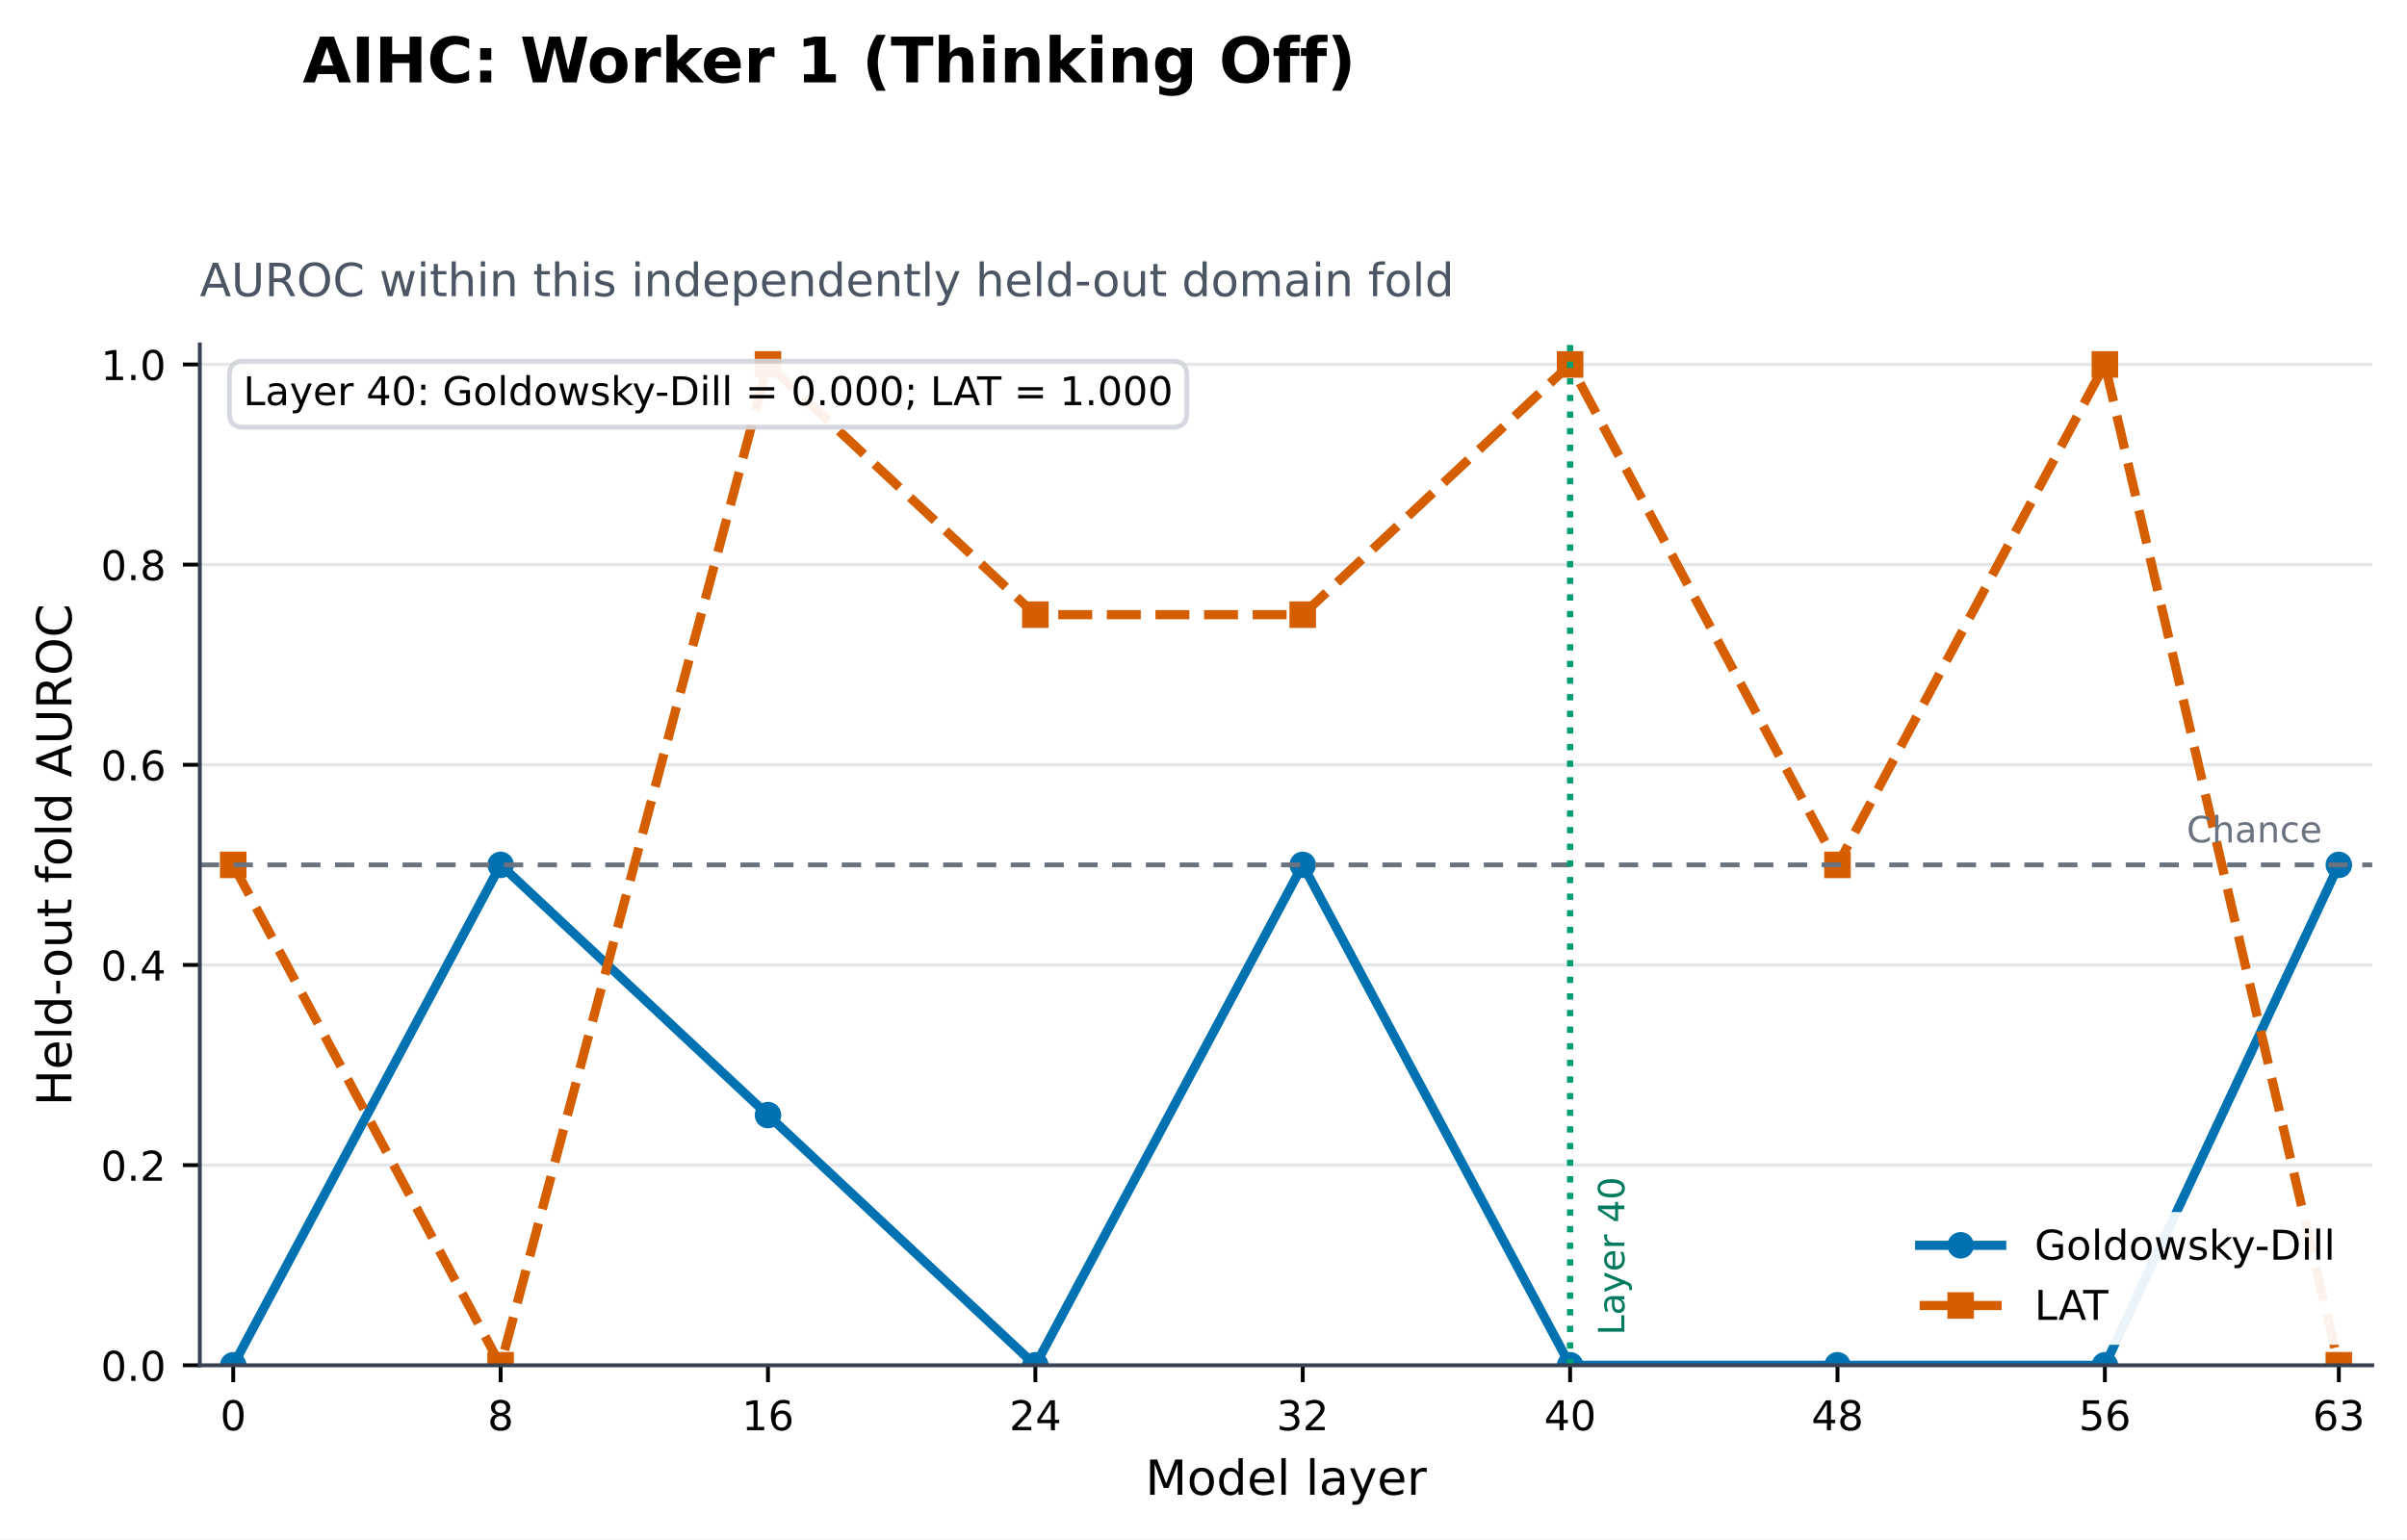
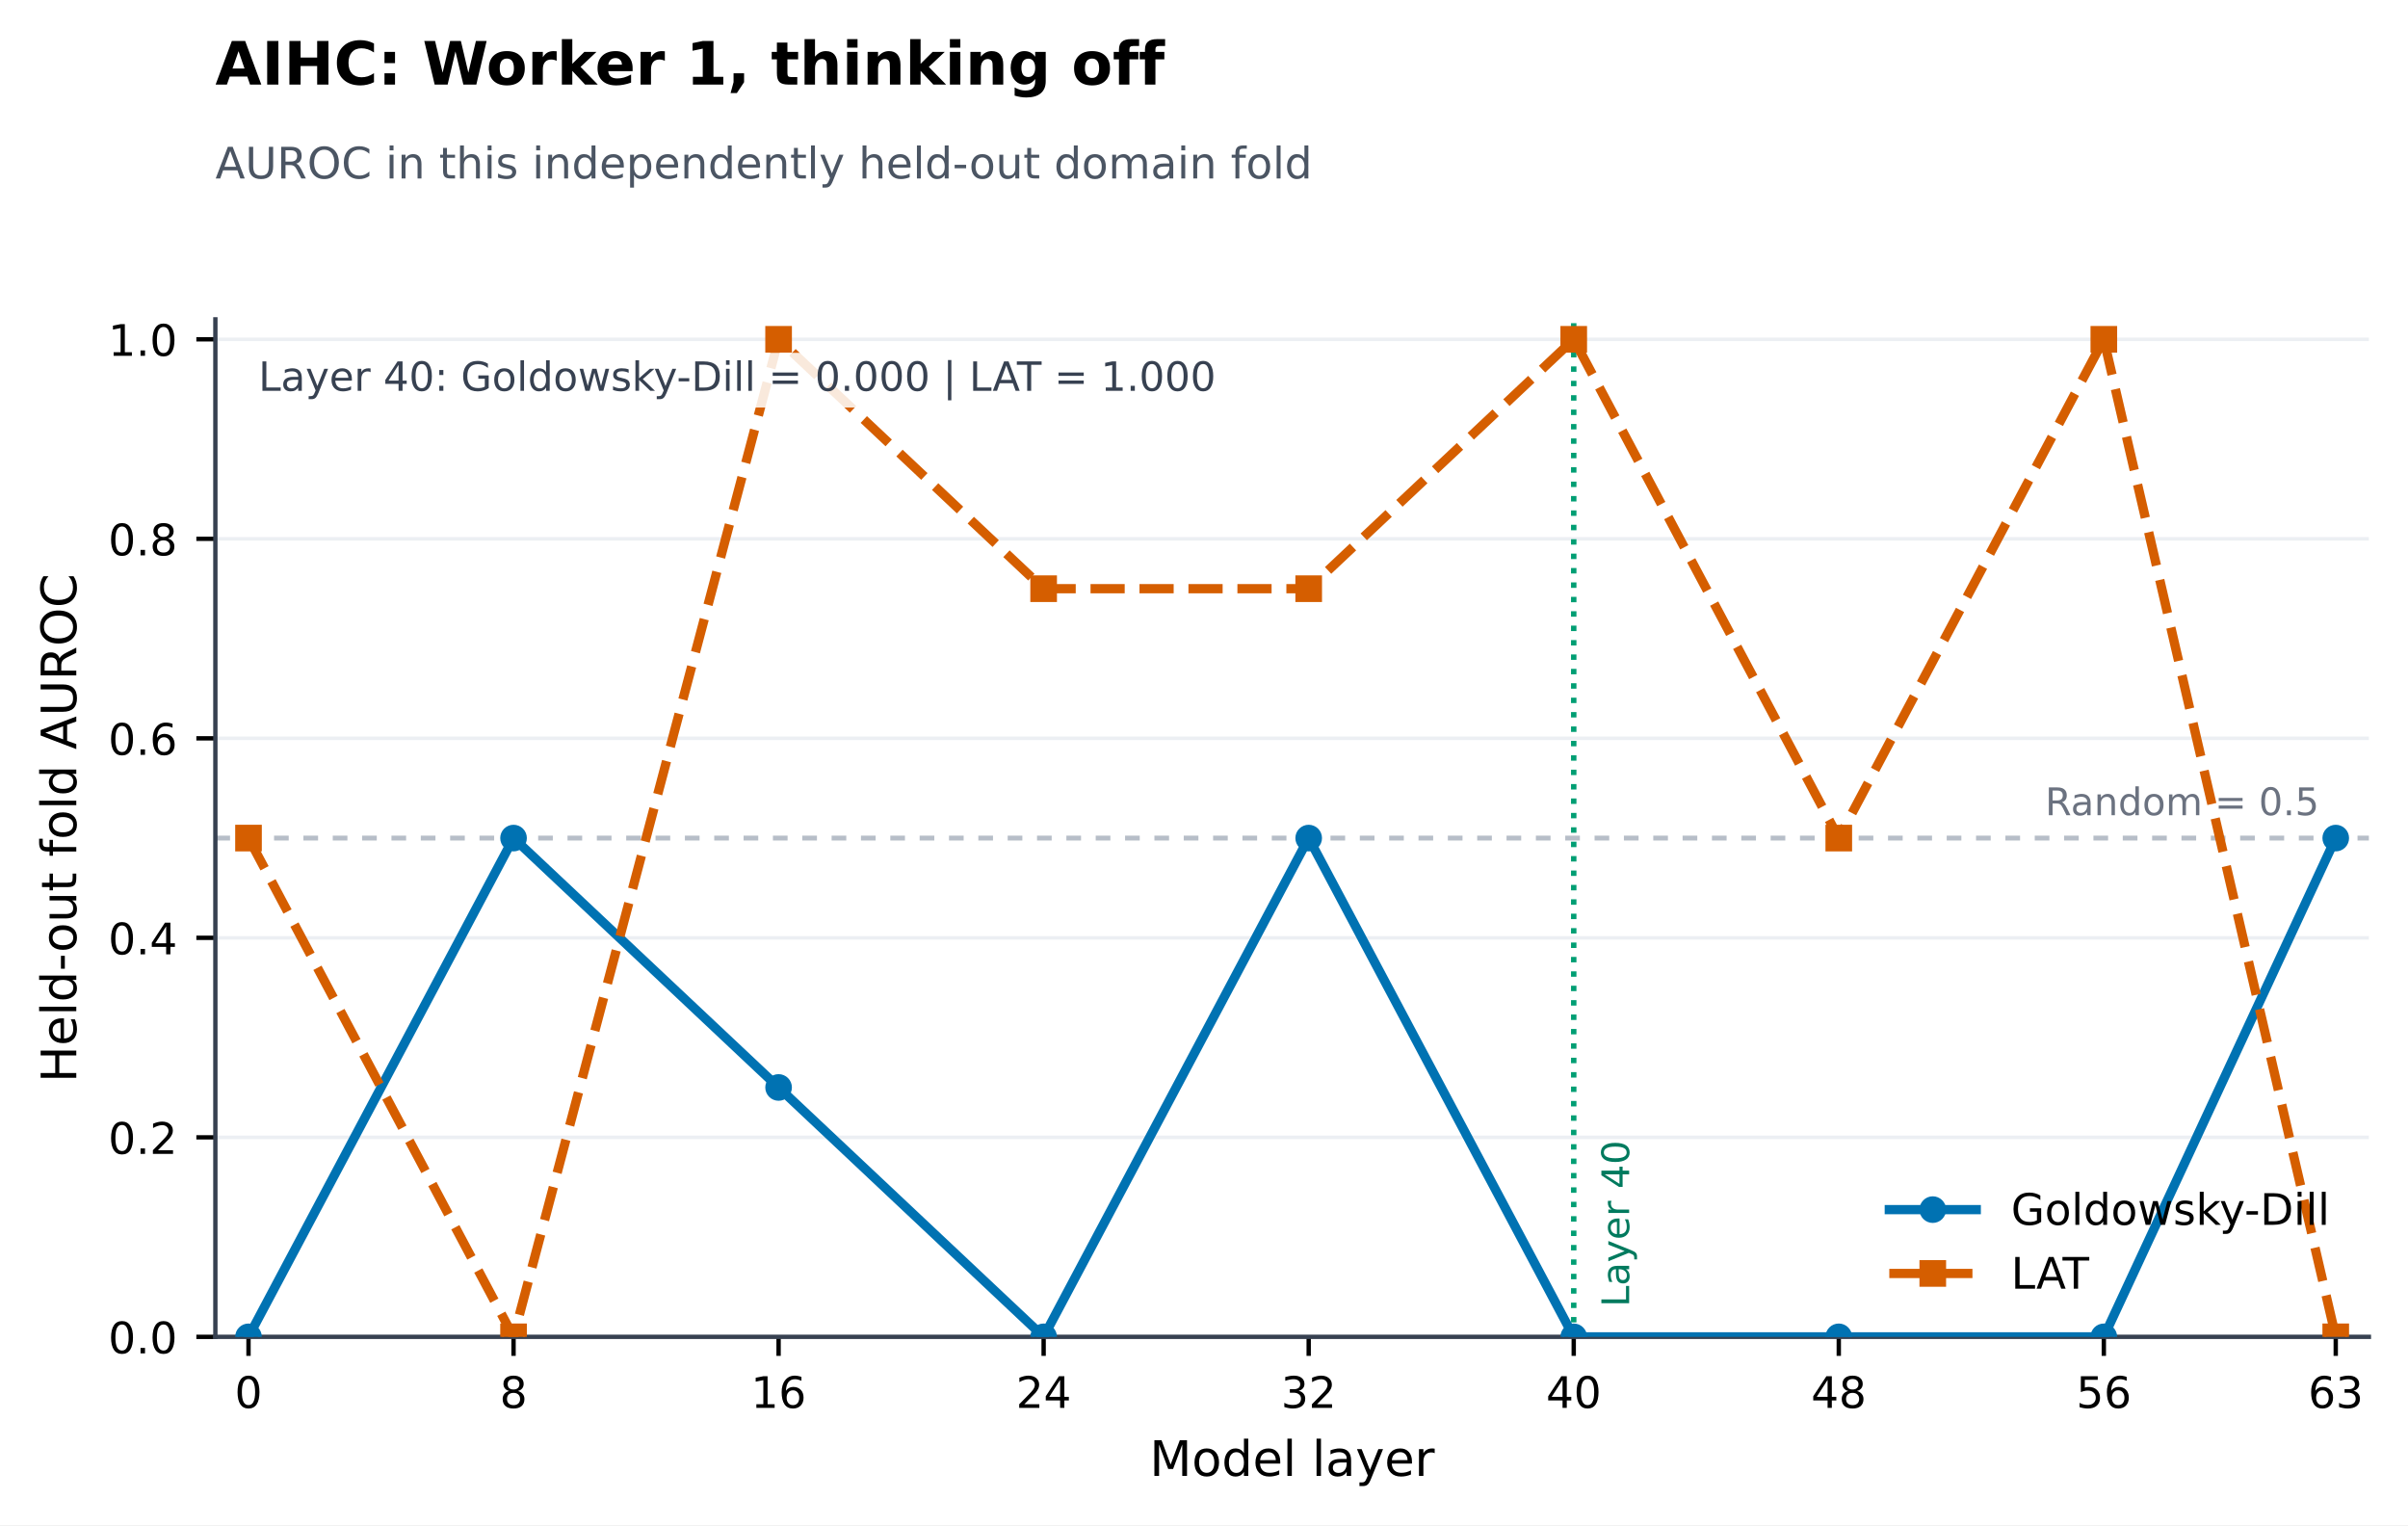
- <svg xmlns="http://www.w3.org/2000/svg" xmlns:xlink="http://www.w3.org/1999/xlink" width="498.666pt" height="319.045pt" viewBox="0 0 498.666 319.045" version="1.1">
+ <svg xmlns="http://www.w3.org/2000/svg" xmlns:xlink="http://www.w3.org/1999/xlink" width="443.121pt" height="280.611pt" viewBox="0 0 443.121 280.611" version="1.1">
  <defs>
    <style type="text/css">*{stroke-linejoin: round; stroke-linecap: butt}</style>
  </defs>
  <g id="figure_1">
    <g id="patch_1">
-       <path d="M 0 319.045 L 498.666 319.045 L 498.666 0 L 0 0 z " style="fill: #ffffff" />
+       <path d="M -0 280.611 L 443.121 280.611 L 443.121 0 L -0 0 z " style="fill: #ffffff" />
    </g>
    <g id="axes_1">
      <g id="patch_2">
-         <path d="M 41.396 282.94 L 491.466 282.94 L 491.466 71.38 L 41.396 71.38 z " style="fill: #ffffff" />
+         <path d="M 39.633 245.958 L 435.921 245.958 L 435.921 58.758 L 39.633 58.758 z " style="fill: #ffffff" />
+       </g>
+       <g id="line2d_1">
+         <path d="M 39.633 154.194 L 435.921 154.194 " clip-path="url(#p44b13de284)" style="fill: none; stroke-dasharray: 2.7,2.7; stroke-dashoffset: 0; stroke: #b7bec8; stroke-width: 0.9" />
      </g>
      <g id="matplotlib.axis_1">
        <g id="xtick_1">
-           <g id="line2d_1">
+           <g id="line2d_2">
            <defs>
              <path id="m4225e7514f" d="M 0 0 L 0 3.5 " style="stroke: #000000; stroke-width: 0.8" />
            </defs>
            <g>
-               <use xlink:href="#m4225e7514f" x="48.32" y="282.94" style="stroke: #000000; stroke-width: 0.8" />
+               <use xlink:href="#m4225e7514f" x="45.73" y="245.958" style="stroke: #000000; stroke-width: 0.8" />
            </g>
          </g>
          <g id="text_1">
-             <text style="font-size: 8.5px; font-family: 'DejaVu Sans'; text-anchor: middle" x="48.32" y="296.399" transform="rotate(-0 48.31994 296.3987)">0</text>
+             <text style="font-size: 8px; font-family: 'DejaVu Sans'; text-anchor: middle" x="45.73" y="259.037" transform="rotate(-0 45.72955 259.037)">0</text>
          </g>
        </g>
        <g id="xtick_2">
-           <g id="line2d_2">
-             <g>
-               <use xlink:href="#m4225e7514f" x="103.713" y="282.94" style="stroke: #000000; stroke-width: 0.8" />
+           <g id="line2d_3">
+             <g>
+               <use xlink:href="#m4225e7514f" x="94.503" y="245.958" style="stroke: #000000; stroke-width: 0.8" />
            </g>
          </g>
          <g id="text_2">
-             <text style="font-size: 8.5px; font-family: 'DejaVu Sans'; text-anchor: middle" x="103.713" y="296.399" transform="rotate(-0 103.7132 296.3987)">8</text>
+             <text style="font-size: 8px; font-family: 'DejaVu Sans'; text-anchor: middle" x="94.503" y="259.037" transform="rotate(-0 94.50346 259.037)">8</text>
          </g>
        </g>
        <g id="xtick_3">
-           <g id="line2d_3">
-             <g>
-               <use xlink:href="#m4225e7514f" x="159.106" y="282.94" style="stroke: #000000; stroke-width: 0.8" />
+           <g id="line2d_4">
+             <g>
+               <use xlink:href="#m4225e7514f" x="143.277" y="245.958" style="stroke: #000000; stroke-width: 0.8" />
            </g>
          </g>
          <g id="text_3">
-             <text style="font-size: 8.5px; font-family: 'DejaVu Sans'; text-anchor: middle" x="159.106" y="296.399" transform="rotate(-0 159.1064 296.3987)">16</text>
+             <text style="font-size: 8px; font-family: 'DejaVu Sans'; text-anchor: middle" x="143.277" y="259.037" transform="rotate(-0 143.2774 259.037)">16</text>
          </g>
        </g>
        <g id="xtick_4">
-           <g id="line2d_4">
-             <g>
-               <use xlink:href="#m4225e7514f" x="214.5" y="282.94" style="stroke: #000000; stroke-width: 0.8" />
+           <g id="line2d_5">
+             <g>
+               <use xlink:href="#m4225e7514f" x="192.051" y="245.958" style="stroke: #000000; stroke-width: 0.8" />
            </g>
          </g>
          <g id="text_4">
-             <text style="font-size: 8.5px; font-family: 'DejaVu Sans'; text-anchor: middle" x="214.5" y="296.399" transform="rotate(-0 214.4996 296.3987)">24</text>
+             <text style="font-size: 8px; font-family: 'DejaVu Sans'; text-anchor: middle" x="192.051" y="259.037" transform="rotate(-0 192.0513 259.037)">24</text>
          </g>
        </g>
        <g id="xtick_5">
-           <g id="line2d_5">
-             <g>
-               <use xlink:href="#m4225e7514f" x="269.893" y="282.94" style="stroke: #000000; stroke-width: 0.8" />
+           <g id="line2d_6">
+             <g>
+               <use xlink:href="#m4225e7514f" x="240.825" y="245.958" style="stroke: #000000; stroke-width: 0.8" />
            </g>
          </g>
          <g id="text_5">
-             <text style="font-size: 8.5px; font-family: 'DejaVu Sans'; text-anchor: middle" x="269.893" y="296.399" transform="rotate(-0 269.8929 296.3987)">32</text>
+             <text style="font-size: 8px; font-family: 'DejaVu Sans'; text-anchor: middle" x="240.825" y="259.037" transform="rotate(-0 240.8252 259.037)">32</text>
          </g>
        </g>
        <g id="xtick_6">
-           <g id="line2d_6">
-             <g>
-               <use xlink:href="#m4225e7514f" x="325.286" y="282.94" style="stroke: #000000; stroke-width: 0.8" />
+           <g id="line2d_7">
+             <g>
+               <use xlink:href="#m4225e7514f" x="289.599" y="245.958" style="stroke: #000000; stroke-width: 0.8" />
            </g>
          </g>
          <g id="text_6">
-             <text style="font-size: 8.5px; font-family: 'DejaVu Sans'; text-anchor: middle" x="325.286" y="296.399" transform="rotate(-0 325.2861 296.3987)">40</text>
+             <text style="font-size: 8px; font-family: 'DejaVu Sans'; text-anchor: middle" x="289.599" y="259.037" transform="rotate(-0 289.5991 259.037)">40</text>
          </g>
        </g>
        <g id="xtick_7">
-           <g id="line2d_7">
-             <g>
-               <use xlink:href="#m4225e7514f" x="380.679" y="282.94" style="stroke: #000000; stroke-width: 0.8" />
+           <g id="line2d_8">
+             <g>
+               <use xlink:href="#m4225e7514f" x="338.373" y="245.958" style="stroke: #000000; stroke-width: 0.8" />
            </g>
          </g>
          <g id="text_7">
-             <text style="font-size: 8.5px; font-family: 'DejaVu Sans'; text-anchor: middle" x="380.679" y="296.399" transform="rotate(-0 380.6793 296.3987)">48</text>
+             <text style="font-size: 8px; font-family: 'DejaVu Sans'; text-anchor: middle" x="338.373" y="259.037" transform="rotate(-0 338.373 259.037)">48</text>
          </g>
        </g>
        <g id="xtick_8">
-           <g id="line2d_8">
-             <g>
-               <use xlink:href="#m4225e7514f" x="436.073" y="282.94" style="stroke: #000000; stroke-width: 0.8" />
+           <g id="line2d_9">
+             <g>
+               <use xlink:href="#m4225e7514f" x="387.147" y="245.958" style="stroke: #000000; stroke-width: 0.8" />
            </g>
          </g>
          <g id="text_8">
-             <text style="font-size: 8.5px; font-family: 'DejaVu Sans'; text-anchor: middle" x="436.073" y="296.399" transform="rotate(-0 436.0725 296.3987)">56</text>
+             <text style="font-size: 8px; font-family: 'DejaVu Sans'; text-anchor: middle" x="387.147" y="259.037" transform="rotate(-0 387.1469 259.037)">56</text>
          </g>
        </g>
        <g id="xtick_9">
-           <g id="line2d_9">
-             <g>
-               <use xlink:href="#m4225e7514f" x="484.542" y="282.94" style="stroke: #000000; stroke-width: 0.8" />
+           <g id="line2d_10">
+             <g>
+               <use xlink:href="#m4225e7514f" x="429.824" y="245.958" style="stroke: #000000; stroke-width: 0.8" />
            </g>
          </g>
          <g id="text_9">
-             <text style="font-size: 8.5px; font-family: 'DejaVu Sans'; text-anchor: middle" x="484.542" y="296.399" transform="rotate(-0 484.5416 296.3987)">63</text>
+             <text style="font-size: 8px; font-family: 'DejaVu Sans'; text-anchor: middle" x="429.824" y="259.037" transform="rotate(-0 429.8241 259.037)">63</text>
          </g>
        </g>
        <g id="text_10">
-           <text style="font-size: 10px; font-family: 'DejaVu Sans'; text-anchor: middle" x="266.431" y="309.765" transform="rotate(-0 266.4308 309.7648)">Model layer</text>
+           <text style="font-size: 9px; font-family: 'DejaVu Sans'; text-anchor: middle" x="237.777" y="271.539" transform="rotate(-0 237.7768 271.5394)">Model layer</text>
        </g>
      </g>
      <g id="matplotlib.axis_2">
        <g id="ytick_1">
-           <g id="line2d_10">
-             <path d="M 41.396 282.94 L 491.466 282.94 " clip-path="url(#p7f77434c62)" style="fill: none; stroke: #e5e7eb; stroke-width: 0.7; stroke-linecap: square" />
-           </g>
          <g id="line2d_11">
+             <path d="M 39.633 245.958 L 435.921 245.958 " clip-path="url(#p44b13de284)" style="fill: none; stroke: #eceff3; stroke-width: 0.65; stroke-linecap: square" />
+           </g>
+           <g id="line2d_12">
            <defs>
              <path id="m544248703c" d="M 0 0 L -3.5 0 " style="stroke: #000000; stroke-width: 0.8" />
            </defs>
            <g>
-               <use xlink:href="#m544248703c" x="41.396" y="282.94" style="stroke: #000000; stroke-width: 0.8" />
+               <use xlink:href="#m544248703c" x="39.633" y="245.958" style="stroke: #000000; stroke-width: 0.8" />
            </g>
          </g>
          <g id="text_11">
-             <text style="font-size: 8.5px; font-family: 'DejaVu Sans'; text-anchor: end" x="34.396" y="286.169" transform="rotate(-0 34.39578 286.1693)">0.0</text>
+             <text style="font-size: 8px; font-family: 'DejaVu Sans'; text-anchor: end" x="32.633" y="248.998" transform="rotate(-0 32.63281 248.9977)">0.0</text>
          </g>
        </g>
        <g id="ytick_2">
-           <g id="line2d_12">
-             <path d="M 41.396 241.458 L 491.466 241.458 " clip-path="url(#p7f77434c62)" style="fill: none; stroke: #e5e7eb; stroke-width: 0.7; stroke-linecap: square" />
-           </g>
          <g id="line2d_13">
-             <g>
-               <use xlink:href="#m544248703c" x="41.396" y="241.458" style="stroke: #000000; stroke-width: 0.8" />
+             <path d="M 39.633 209.252 L 435.921 209.252 " clip-path="url(#p44b13de284)" style="fill: none; stroke: #eceff3; stroke-width: 0.65; stroke-linecap: square" />
+           </g>
+           <g id="line2d_14">
+             <g>
+               <use xlink:href="#m544248703c" x="39.633" y="209.252" style="stroke: #000000; stroke-width: 0.8" />
            </g>
          </g>
          <g id="text_12">
-             <text style="font-size: 8.5px; font-family: 'DejaVu Sans'; text-anchor: end" x="34.396" y="244.687" transform="rotate(-0 34.39578 244.687)">0.2</text>
+             <text style="font-size: 8px; font-family: 'DejaVu Sans'; text-anchor: end" x="32.633" y="212.292" transform="rotate(-0 32.63281 212.2918)">0.2</text>
          </g>
        </g>
        <g id="ytick_3">
-           <g id="line2d_14">
-             <path d="M 41.396 199.975 L 491.466 199.975 " clip-path="url(#p7f77434c62)" style="fill: none; stroke: #e5e7eb; stroke-width: 0.7; stroke-linecap: square" />
-           </g>
          <g id="line2d_15">
-             <g>
-               <use xlink:href="#m544248703c" x="41.396" y="199.975" style="stroke: #000000; stroke-width: 0.8" />
+             <path d="M 39.633 172.547 L 435.921 172.547 " clip-path="url(#p44b13de284)" style="fill: none; stroke: #eceff3; stroke-width: 0.65; stroke-linecap: square" />
+           </g>
+           <g id="line2d_16">
+             <g>
+               <use xlink:href="#m544248703c" x="39.633" y="172.547" style="stroke: #000000; stroke-width: 0.8" />
            </g>
          </g>
          <g id="text_13">
-             <text style="font-size: 8.5px; font-family: 'DejaVu Sans'; text-anchor: end" x="34.396" y="203.205" transform="rotate(-0 34.39578 203.2046)">0.4</text>
+             <text style="font-size: 8px; font-family: 'DejaVu Sans'; text-anchor: end" x="32.633" y="175.586" transform="rotate(-0 32.63281 175.5859)">0.4</text>
          </g>
        </g>
        <g id="ytick_4">
-           <g id="line2d_16">
-             <path d="M 41.396 158.493 L 491.466 158.493 " clip-path="url(#p7f77434c62)" style="fill: none; stroke: #e5e7eb; stroke-width: 0.7; stroke-linecap: square" />
-           </g>
          <g id="line2d_17">
-             <g>
-               <use xlink:href="#m544248703c" x="41.396" y="158.493" style="stroke: #000000; stroke-width: 0.8" />
+             <path d="M 39.633 135.841 L 435.921 135.841 " clip-path="url(#p44b13de284)" style="fill: none; stroke: #eceff3; stroke-width: 0.65; stroke-linecap: square" />
+           </g>
+           <g id="line2d_18">
+             <g>
+               <use xlink:href="#m544248703c" x="39.633" y="135.841" style="stroke: #000000; stroke-width: 0.8" />
            </g>
          </g>
          <g id="text_14">
-             <text style="font-size: 8.5px; font-family: 'DejaVu Sans'; text-anchor: end" x="34.396" y="161.722" transform="rotate(-0 34.39578 161.7223)">0.6</text>
+             <text style="font-size: 8px; font-family: 'DejaVu Sans'; text-anchor: end" x="32.633" y="138.88" transform="rotate(-0 32.63281 138.88)">0.6</text>
          </g>
        </g>
        <g id="ytick_5">
-           <g id="line2d_18">
-             <path d="M 41.396 117.011 L 491.466 117.011 " clip-path="url(#p7f77434c62)" style="fill: none; stroke: #e5e7eb; stroke-width: 0.7; stroke-linecap: square" />
-           </g>
          <g id="line2d_19">
-             <g>
-               <use xlink:href="#m544248703c" x="41.396" y="117.011" style="stroke: #000000; stroke-width: 0.8" />
+             <path d="M 39.633 99.135 L 435.921 99.135 " clip-path="url(#p44b13de284)" style="fill: none; stroke: #eceff3; stroke-width: 0.65; stroke-linecap: square" />
+           </g>
+           <g id="line2d_20">
+             <g>
+               <use xlink:href="#m544248703c" x="39.633" y="99.135" style="stroke: #000000; stroke-width: 0.8" />
            </g>
          </g>
          <g id="text_15">
-             <text style="font-size: 8.5px; font-family: 'DejaVu Sans'; text-anchor: end" x="34.396" y="120.24" transform="rotate(-0 34.39578 120.2399)">0.8</text>
+             <text style="font-size: 8px; font-family: 'DejaVu Sans'; text-anchor: end" x="32.633" y="102.174" transform="rotate(-0 32.63281 102.1741)">0.8</text>
          </g>
        </g>
        <g id="ytick_6">
-           <g id="line2d_20">
-             <path d="M 41.396 75.528 L 491.466 75.528 " clip-path="url(#p7f77434c62)" style="fill: none; stroke: #e5e7eb; stroke-width: 0.7; stroke-linecap: square" />
-           </g>
          <g id="line2d_21">
-             <g>
-               <use xlink:href="#m544248703c" x="41.396" y="75.528" style="stroke: #000000; stroke-width: 0.8" />
+             <path d="M 39.633 62.429 L 435.921 62.429 " clip-path="url(#p44b13de284)" style="fill: none; stroke: #eceff3; stroke-width: 0.65; stroke-linecap: square" />
+           </g>
+           <g id="line2d_22">
+             <g>
+               <use xlink:href="#m544248703c" x="39.633" y="62.429" style="stroke: #000000; stroke-width: 0.8" />
            </g>
          </g>
          <g id="text_16">
-             <text style="font-size: 8.5px; font-family: 'DejaVu Sans'; text-anchor: end" x="34.396" y="78.758" transform="rotate(-0 34.39578 78.75757)">1.0</text>
+             <text style="font-size: 8px; font-family: 'DejaVu Sans'; text-anchor: end" x="32.633" y="65.468" transform="rotate(-0 32.63281 65.46824)">1.0</text>
          </g>
        </g>
        <g id="text_17">
-           <text style="font-size: 10px; font-family: 'DejaVu Sans'; text-anchor: middle" x="14.798" y="177.16" transform="rotate(-90 14.79844 177.16)">Held-out fold AUROC</text>
-         </g>
-       </g>
-       <g id="line2d_22">
-         <path d="M 48.32 282.94 L 103.713 179.234 L 159.106 231.087 L 214.5 282.94 L 269.893 179.234 L 325.286 282.94 L 380.679 282.94 L 436.073 282.94 L 484.542 179.234 " clip-path="url(#p7f77434c62)" style="fill: none; stroke: #0072b2; stroke-width: 1.9; stroke-linecap: square" />
+           <text style="font-size: 9px; font-family: 'DejaVu Sans'; text-anchor: middle" x="14.039" y="152.358" transform="rotate(-90 14.03859 152.3583)">Held-out fold AUROC</text>
+         </g>
+       </g>
+       <g id="line2d_23">
+         <path d="M 289.599 245.958 L 289.599 58.758 " clip-path="url(#p44b13de284)" style="fill: none; stroke-dasharray: 1,1.65; stroke-dashoffset: 0; stroke: #009e73" />
+       </g>
+       <g id="patch_3">
+         <path d="M 39.633 245.958 L 39.633 58.758 " style="fill: none; stroke: #374151; stroke-width: 0.8; stroke-linejoin: miter; stroke-linecap: square" />
+       </g>
+       <g id="patch_4">
+         <path d="M 39.633 245.958 L 435.921 245.958 " style="fill: none; stroke: #374151; stroke-width: 0.8; stroke-linejoin: miter; stroke-linecap: square" />
+       </g>
+       <g id="line2d_24">
+         <path d="M 45.73 245.958 L 94.503 154.194 L 143.277 200.076 L 192.051 245.958 L 240.825 154.194 L 289.599 245.958 L 338.373 245.958 L 387.147 245.958 L 429.824 154.194 " clip-path="url(#p44b13de284)" style="fill: none; stroke: #0072b2; stroke-width: 1.7; stroke-linecap: square" />
        <defs>
-           <path id="mbeb8812b07" d="M 0 2.4 C 0.636 2.4 1.247 2.147 1.697 1.697 C 2.147 1.247 2.4 0.636 2.4 0 C 2.4 -0.636 2.147 -1.247 1.697 -1.697 C 1.247 -2.147 0.636 -2.4 0 -2.4 C -0.636 -2.4 -1.247 -2.147 -1.697 -1.697 C -2.147 -1.247 -2.4 -0.636 -2.4 0 C -2.4 0.636 -2.147 1.247 -1.697 1.697 C -1.247 2.147 -0.636 2.4 0 2.4 z " style="stroke: #0072b2; stroke-width: 0.7" />
+           <path id="m12467d34f3" d="M 0 2.1 C 0.557 2.1 1.091 1.879 1.485 1.485 C 1.879 1.091 2.1 0.557 2.1 0 C 2.1 -0.557 1.879 -1.091 1.485 -1.485 C 1.091 -1.879 0.557 -2.1 0 -2.1 C -0.557 -2.1 -1.091 -1.879 -1.485 -1.485 C -1.879 -1.091 -2.1 -0.557 -2.1 0 C -2.1 0.557 -1.879 1.091 -1.485 1.485 C -1.091 1.879 -0.557 2.1 0 2.1 z " style="stroke: #0072b2; stroke-width: 0.7" />
        </defs>
-         <g clip-path="url(#p7f77434c62)">
-           <use xlink:href="#mbeb8812b07" x="48.32" y="282.94" style="fill: #0072b2; stroke: #0072b2; stroke-width: 0.7" />
-           <use xlink:href="#mbeb8812b07" x="103.713" y="179.234" style="fill: #0072b2; stroke: #0072b2; stroke-width: 0.7" />
-           <use xlink:href="#mbeb8812b07" x="159.106" y="231.087" style="fill: #0072b2; stroke: #0072b2; stroke-width: 0.7" />
-           <use xlink:href="#mbeb8812b07" x="214.5" y="282.94" style="fill: #0072b2; stroke: #0072b2; stroke-width: 0.7" />
-           <use xlink:href="#mbeb8812b07" x="269.893" y="179.234" style="fill: #0072b2; stroke: #0072b2; stroke-width: 0.7" />
-           <use xlink:href="#mbeb8812b07" x="325.286" y="282.94" style="fill: #0072b2; stroke: #0072b2; stroke-width: 0.7" />
-           <use xlink:href="#mbeb8812b07" x="380.679" y="282.94" style="fill: #0072b2; stroke: #0072b2; stroke-width: 0.7" />
-           <use xlink:href="#mbeb8812b07" x="436.073" y="282.94" style="fill: #0072b2; stroke: #0072b2; stroke-width: 0.7" />
-           <use xlink:href="#mbeb8812b07" x="484.542" y="179.234" style="fill: #0072b2; stroke: #0072b2; stroke-width: 0.7" />
-         </g>
-       </g>
-       <g id="line2d_23">
-         <path d="M 48.32 179.234 L 103.713 282.94 L 159.106 75.528 L 214.5 127.381 L 269.893 127.381 L 325.286 75.528 L 380.679 179.234 L 436.073 75.528 L 484.542 282.94 " clip-path="url(#p7f77434c62)" style="fill: none; stroke-dasharray: 7.03,3.04; stroke-dashoffset: 0; stroke: #d55e00; stroke-width: 1.9" />
+         <g clip-path="url(#p44b13de284)">
+           <use xlink:href="#m12467d34f3" x="45.73" y="245.958" style="fill: #0072b2; stroke: #0072b2; stroke-width: 0.7" />
+           <use xlink:href="#m12467d34f3" x="94.503" y="154.194" style="fill: #0072b2; stroke: #0072b2; stroke-width: 0.7" />
+           <use xlink:href="#m12467d34f3" x="143.277" y="200.076" style="fill: #0072b2; stroke: #0072b2; stroke-width: 0.7" />
+           <use xlink:href="#m12467d34f3" x="192.051" y="245.958" style="fill: #0072b2; stroke: #0072b2; stroke-width: 0.7" />
+           <use xlink:href="#m12467d34f3" x="240.825" y="154.194" style="fill: #0072b2; stroke: #0072b2; stroke-width: 0.7" />
+           <use xlink:href="#m12467d34f3" x="289.599" y="245.958" style="fill: #0072b2; stroke: #0072b2; stroke-width: 0.7" />
+           <use xlink:href="#m12467d34f3" x="338.373" y="245.958" style="fill: #0072b2; stroke: #0072b2; stroke-width: 0.7" />
+           <use xlink:href="#m12467d34f3" x="387.147" y="245.958" style="fill: #0072b2; stroke: #0072b2; stroke-width: 0.7" />
+           <use xlink:href="#m12467d34f3" x="429.824" y="154.194" style="fill: #0072b2; stroke: #0072b2; stroke-width: 0.7" />
+         </g>
+       </g>
+       <g id="line2d_25">
+         <path d="M 45.73 154.194 L 94.503 245.958 L 143.277 62.429 L 192.051 108.311 L 240.825 108.311 L 289.599 62.429 L 338.373 154.194 L 387.147 62.429 L 429.824 245.958 " clip-path="url(#p44b13de284)" style="fill: none; stroke-dasharray: 6.29,2.72; stroke-dashoffset: 0; stroke: #d55e00; stroke-width: 1.7" />
        <defs>
-           <path id="mb1f4e5511a" d="M -2.4 2.4 L 2.4 2.4 L 2.4 -2.4 L -2.4 -2.4 z " style="stroke: #d55e00; stroke-width: 0.7; stroke-linejoin: miter" />
+           <path id="m4f4532440c" d="M -2.1 2.1 L 2.1 2.1 L 2.1 -2.1 L -2.1 -2.1 z " style="stroke: #d55e00; stroke-width: 0.7; stroke-linejoin: miter" />
        </defs>
-         <g clip-path="url(#p7f77434c62)">
-           <use xlink:href="#mb1f4e5511a" x="48.32" y="179.234" style="fill: #d55e00; stroke: #d55e00; stroke-width: 0.7; stroke-linejoin: miter" />
-           <use xlink:href="#mb1f4e5511a" x="103.713" y="282.94" style="fill: #d55e00; stroke: #d55e00; stroke-width: 0.7; stroke-linejoin: miter" />
-           <use xlink:href="#mb1f4e5511a" x="159.106" y="75.528" style="fill: #d55e00; stroke: #d55e00; stroke-width: 0.7; stroke-linejoin: miter" />
-           <use xlink:href="#mb1f4e5511a" x="214.5" y="127.381" style="fill: #d55e00; stroke: #d55e00; stroke-width: 0.7; stroke-linejoin: miter" />
-           <use xlink:href="#mb1f4e5511a" x="269.893" y="127.381" style="fill: #d55e00; stroke: #d55e00; stroke-width: 0.7; stroke-linejoin: miter" />
-           <use xlink:href="#mb1f4e5511a" x="325.286" y="75.528" style="fill: #d55e00; stroke: #d55e00; stroke-width: 0.7; stroke-linejoin: miter" />
-           <use xlink:href="#mb1f4e5511a" x="380.679" y="179.234" style="fill: #d55e00; stroke: #d55e00; stroke-width: 0.7; stroke-linejoin: miter" />
-           <use xlink:href="#mb1f4e5511a" x="436.073" y="75.528" style="fill: #d55e00; stroke: #d55e00; stroke-width: 0.7; stroke-linejoin: miter" />
-           <use xlink:href="#mb1f4e5511a" x="484.542" y="282.94" style="fill: #d55e00; stroke: #d55e00; stroke-width: 0.7; stroke-linejoin: miter" />
-         </g>
-       </g>
-       <g id="line2d_24">
-         <path d="M 41.396 179.234 L 491.466 179.234 " clip-path="url(#p7f77434c62)" style="fill: none; stroke-dasharray: 4,3; stroke-dashoffset: 0; stroke: #6b7280" />
-       </g>
-       <g id="line2d_25">
-         <path d="M 325.286 282.94 L 325.286 71.38 " clip-path="url(#p7f77434c62)" style="fill: none; stroke-dasharray: 1.3,2.145; stroke-dashoffset: 0; stroke: #009e73; stroke-width: 1.3" />
-       </g>
-       <g id="patch_3">
-         <path d="M 41.396 282.94 L 41.396 71.38 " style="fill: none; stroke: #374151; stroke-width: 0.8; stroke-linejoin: miter; stroke-linecap: square" />
-       </g>
-       <g id="patch_4">
-         <path d="M 41.396 282.94 L 491.466 282.94 " style="fill: none; stroke: #374151; stroke-width: 0.8; stroke-linejoin: miter; stroke-linecap: square" />
+         <g clip-path="url(#p44b13de284)">
+           <use xlink:href="#m4f4532440c" x="45.73" y="154.194" style="fill: #d55e00; stroke: #d55e00; stroke-width: 0.7; stroke-linejoin: miter" />
+           <use xlink:href="#m4f4532440c" x="94.503" y="245.958" style="fill: #d55e00; stroke: #d55e00; stroke-width: 0.7; stroke-linejoin: miter" />
+           <use xlink:href="#m4f4532440c" x="143.277" y="62.429" style="fill: #d55e00; stroke: #d55e00; stroke-width: 0.7; stroke-linejoin: miter" />
+           <use xlink:href="#m4f4532440c" x="192.051" y="108.311" style="fill: #d55e00; stroke: #d55e00; stroke-width: 0.7; stroke-linejoin: miter" />
+           <use xlink:href="#m4f4532440c" x="240.825" y="108.311" style="fill: #d55e00; stroke: #d55e00; stroke-width: 0.7; stroke-linejoin: miter" />
+           <use xlink:href="#m4f4532440c" x="289.599" y="62.429" style="fill: #d55e00; stroke: #d55e00; stroke-width: 0.7; stroke-linejoin: miter" />
+           <use xlink:href="#m4f4532440c" x="338.373" y="154.194" style="fill: #d55e00; stroke: #d55e00; stroke-width: 0.7; stroke-linejoin: miter" />
+           <use xlink:href="#m4f4532440c" x="387.147" y="62.429" style="fill: #d55e00; stroke: #d55e00; stroke-width: 0.7; stroke-linejoin: miter" />
+           <use xlink:href="#m4f4532440c" x="429.824" y="245.958" style="fill: #d55e00; stroke: #d55e00; stroke-width: 0.7; stroke-linejoin: miter" />
+         </g>
      </g>
      <g id="text_18">
        <g id="patch_5">
-           <path d="M 50.397 88.533 L 243.009 88.533 Q 245.879 88.533 245.879 85.663 L 245.879 77.727 Q 245.879 74.857 243.009 74.857 L 50.397 74.857 Q 47.527 74.857 47.527 77.727 L 47.527 85.663 Q 47.527 88.533 50.397 88.533 z " style="fill: #ffffff; opacity: 0.92; stroke: #d1d5db; stroke-linejoin: miter" />
-         </g>
-         <text style="font-size: 8.2px; font-family: 'DejaVu Sans'; text-anchor: start" x="50.397" y="83.958" transform="rotate(-0 50.39718 83.95752)">Layer 40: Goldowsky-Dill = 0.000; LAT = 1.000</text>
+           <path d="M 46.227 74.978 L 225.063 74.978 L 225.063 64.914 L 46.227 64.914 z " style="fill: #ffffff; opacity: 0.86" />
+         </g>
+         <text style="font-size: 7.4px; font-family: 'DejaVu Sans'; text-anchor: start; fill: #374151" x="47.559" y="71.901" transform="rotate(-0 47.55857 71.9015)">Layer 40: Goldowsky-Dill = 0.000 | LAT = 1.000</text>
      </g>
      <g id="text_19">
-         <text style="font-size: 7.5px; font-family: 'DejaVu Sans'; text-anchor: end; fill: #6b7280" x="481.08" y="174.563" transform="rotate(-0 481.0795 174.5632)">Chance</text>
+         <text style="font-size: 7px; font-family: 'DejaVu Sans'; text-anchor: end; fill: #6b7280" x="426.776" y="149.985" transform="rotate(-0 426.7757 149.9849)">Random = 0.5</text>
      </g>
      <g id="text_20">
-         <text style="font-size: 7.5px; font-family: 'DejaVu Sans'; fill: #007a5e" transform="translate(336.5242 276.7176) rotate(-90)">Layer 40</text>
-       </g>
-       <g id="text_21">
-         <text style="font-size: 9.5px; font-family: 'DejaVu Sans'; text-anchor: start; fill: #4b5563" x="41.396" y="61.38" transform="rotate(-0 41.39578 61.38)">AUROC within this independently held-out domain fold</text>
+         <text style="font-size: 7px; font-family: 'DejaVu Sans'; fill: #007a5e" transform="translate(299.7954 240.4524) rotate(-90)">Layer 40</text>
      </g>
      <g id="legend_1">
-         <g id="patch_6">
-           <path d="M 395.999 278.69 L 485.516 278.69 Q 487.216 278.69 487.216 276.99 L 487.216 252.887 Q 487.216 251.187 485.516 251.187 L 395.999 251.187 Q 394.299 251.187 394.299 252.887 L 394.299 276.99 Q 394.299 278.69 395.999 278.69 z " style="fill: #ffffff; opacity: 0.92" />
-         </g>
        <g id="line2d_26">
-           <path d="M 397.699 258.071 L 406.199 258.071 L 414.699 258.071 " style="fill: none; stroke: #0072b2; stroke-width: 1.9; stroke-linecap: square" />
+           <path d="M 347.67 222.552 L 355.67 222.552 L 363.67 222.552 " style="fill: none; stroke: #0072b2; stroke-width: 1.7; stroke-linecap: square" />
          <g>
-             <use xlink:href="#mbeb8812b07" x="406.199" y="258.071" style="fill: #0072b2; stroke: #0072b2; stroke-width: 0.7" />
+             <use xlink:href="#m12467d34f3" x="355.67" y="222.552" style="fill: #0072b2; stroke: #0072b2; stroke-width: 0.7" />
+           </g>
+         </g>
+         <g id="text_21">
+           <text style="font-size: 8px; font-family: 'DejaVu Sans'; text-anchor: start" x="370.07" y="225.352" transform="rotate(-0 370.0696 225.352)">Goldowsky-Dill</text>
+         </g>
+         <g id="line2d_27">
+           <path d="M 347.67 234.295 L 355.67 234.295 L 363.67 234.295 " style="fill: none; stroke-dasharray: 6.29,2.72; stroke-dashoffset: 0; stroke: #d55e00; stroke-width: 1.7" />
+           <g>
+             <use xlink:href="#m4f4532440c" x="355.67" y="234.295" style="fill: #d55e00; stroke: #d55e00; stroke-width: 0.7; stroke-linejoin: miter" />
          </g>
        </g>
        <g id="text_22">
-           <text style="font-size: 8.5px; font-family: 'DejaVu Sans'; text-anchor: start" x="421.499" y="261.046" transform="rotate(-0 421.4988 261.0459)">Goldowsky-Dill</text>
-         </g>
-         <g id="line2d_27">
-           <path d="M 397.699 270.547 L 406.199 270.547 L 414.699 270.547 " style="fill: none; stroke-dasharray: 7.03,3.04; stroke-dashoffset: 0; stroke: #d55e00; stroke-width: 1.9" />
-           <g>
-             <use xlink:href="#mb1f4e5511a" x="406.199" y="270.547" style="fill: #d55e00; stroke: #d55e00; stroke-width: 0.7; stroke-linejoin: miter" />
-           </g>
-         </g>
-         <g id="text_23">
-           <text style="font-size: 8.5px; font-family: 'DejaVu Sans'; text-anchor: start" x="421.499" y="273.522" transform="rotate(-0 421.4988 273.5223)">LAT</text>
-         </g>
-       </g>
+           <text style="font-size: 8px; font-family: 'DejaVu Sans'; text-anchor: start" x="370.07" y="237.095" transform="rotate(-0 370.0696 237.0945)">LAT</text>
+         </g>
+       </g>
+     </g>
+     <g id="text_23">
+       <text style="font-weight: 700; font-size: 11px; font-family: 'DejaVu Sans'; text-anchor: start" x="39.633" y="15.558" transform="rotate(-0 39.63281 15.55828)">AIHC: Worker 1, thinking off</text>
    </g>
    <g id="text_24">
-       <text style="font-weight: 700; font-size: 13px; font-family: 'DejaVu Sans'; text-anchor: start" x="62.706" y="17.078" transform="rotate(-0 62.70578 17.07797)">AIHC: Worker 1 (Thinking Off)</text>
+       <text style="font-size: 8px; font-family: 'DejaVu Sans'; text-anchor: start; fill: #4b5563" x="39.633" y="32.838" transform="rotate(-0 39.63281 32.83828)">AUROC in this independently held-out domain fold</text>
    </g>
  </g>
  <defs>
-     <clipPath id="p7f77434c62">
-       <rect x="41.396" y="71.38" width="450.07" height="211.56" />
+     <clipPath id="p44b13de284">
+       <rect x="39.633" y="58.758" width="396.288" height="187.2" />
    </clipPath>
  </defs>
</svg>
